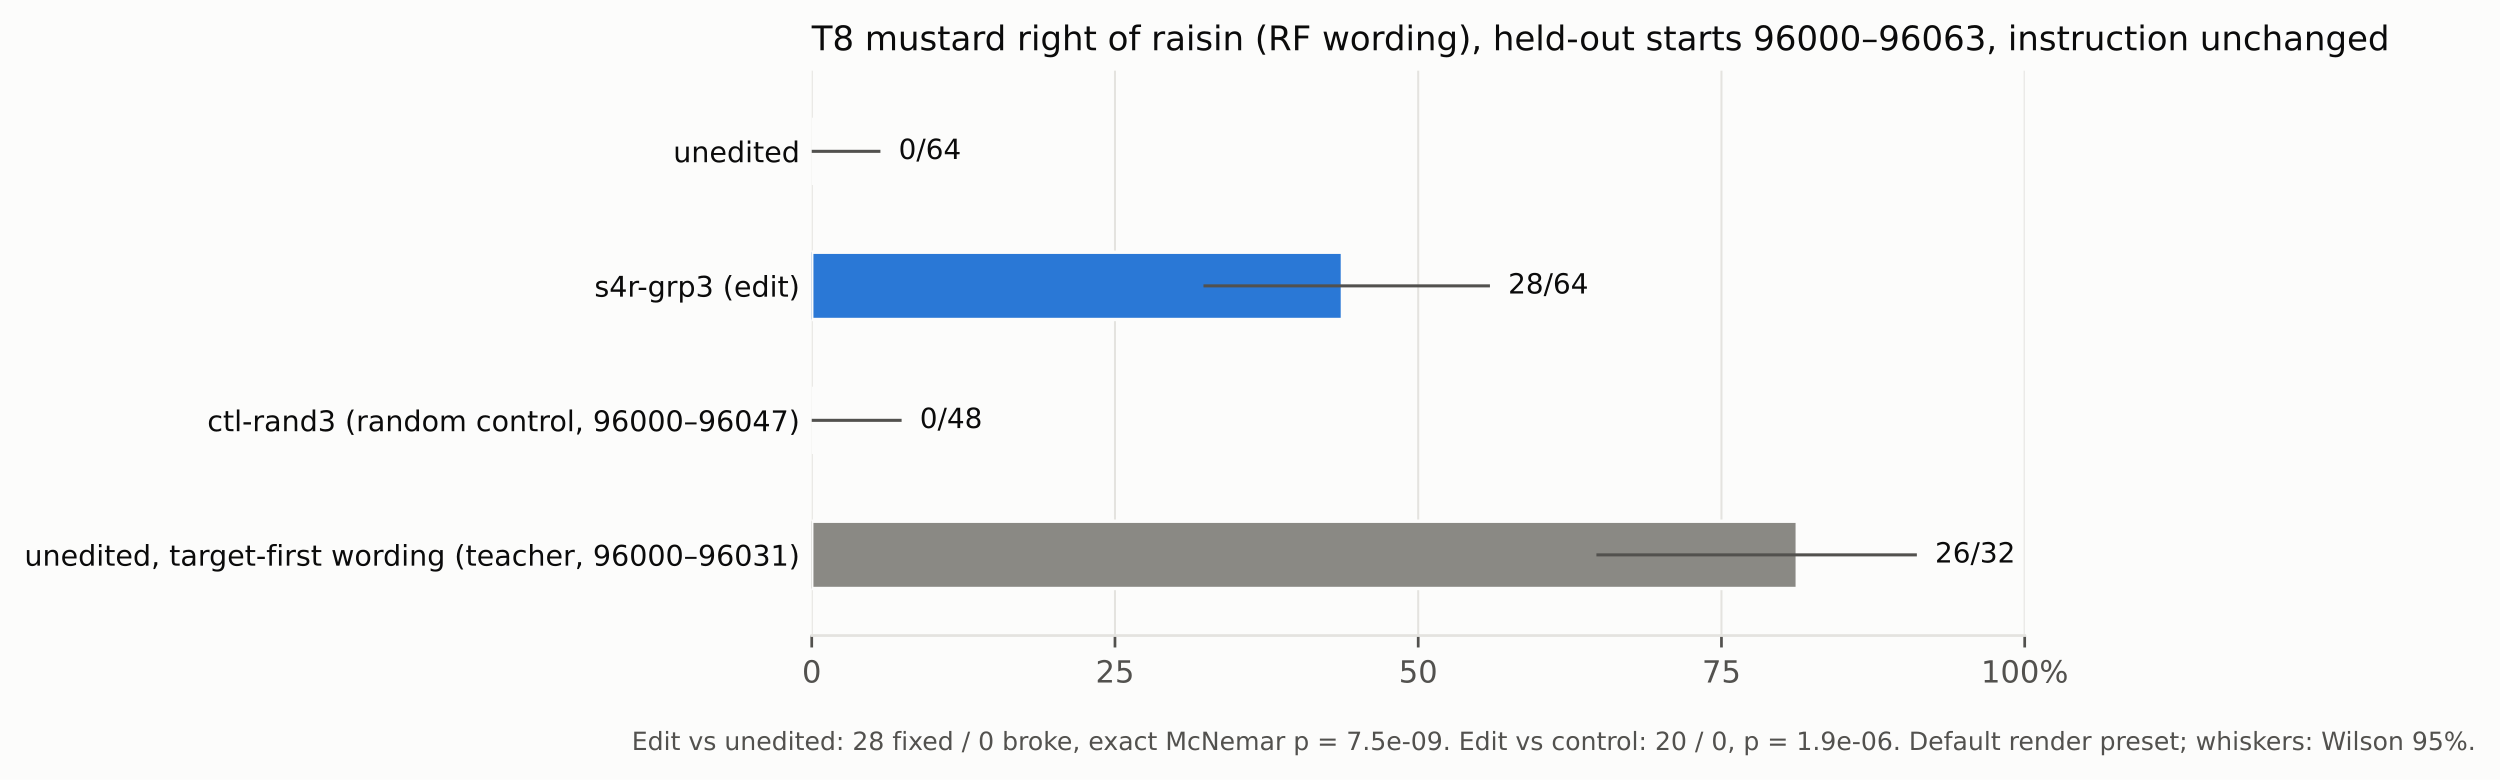
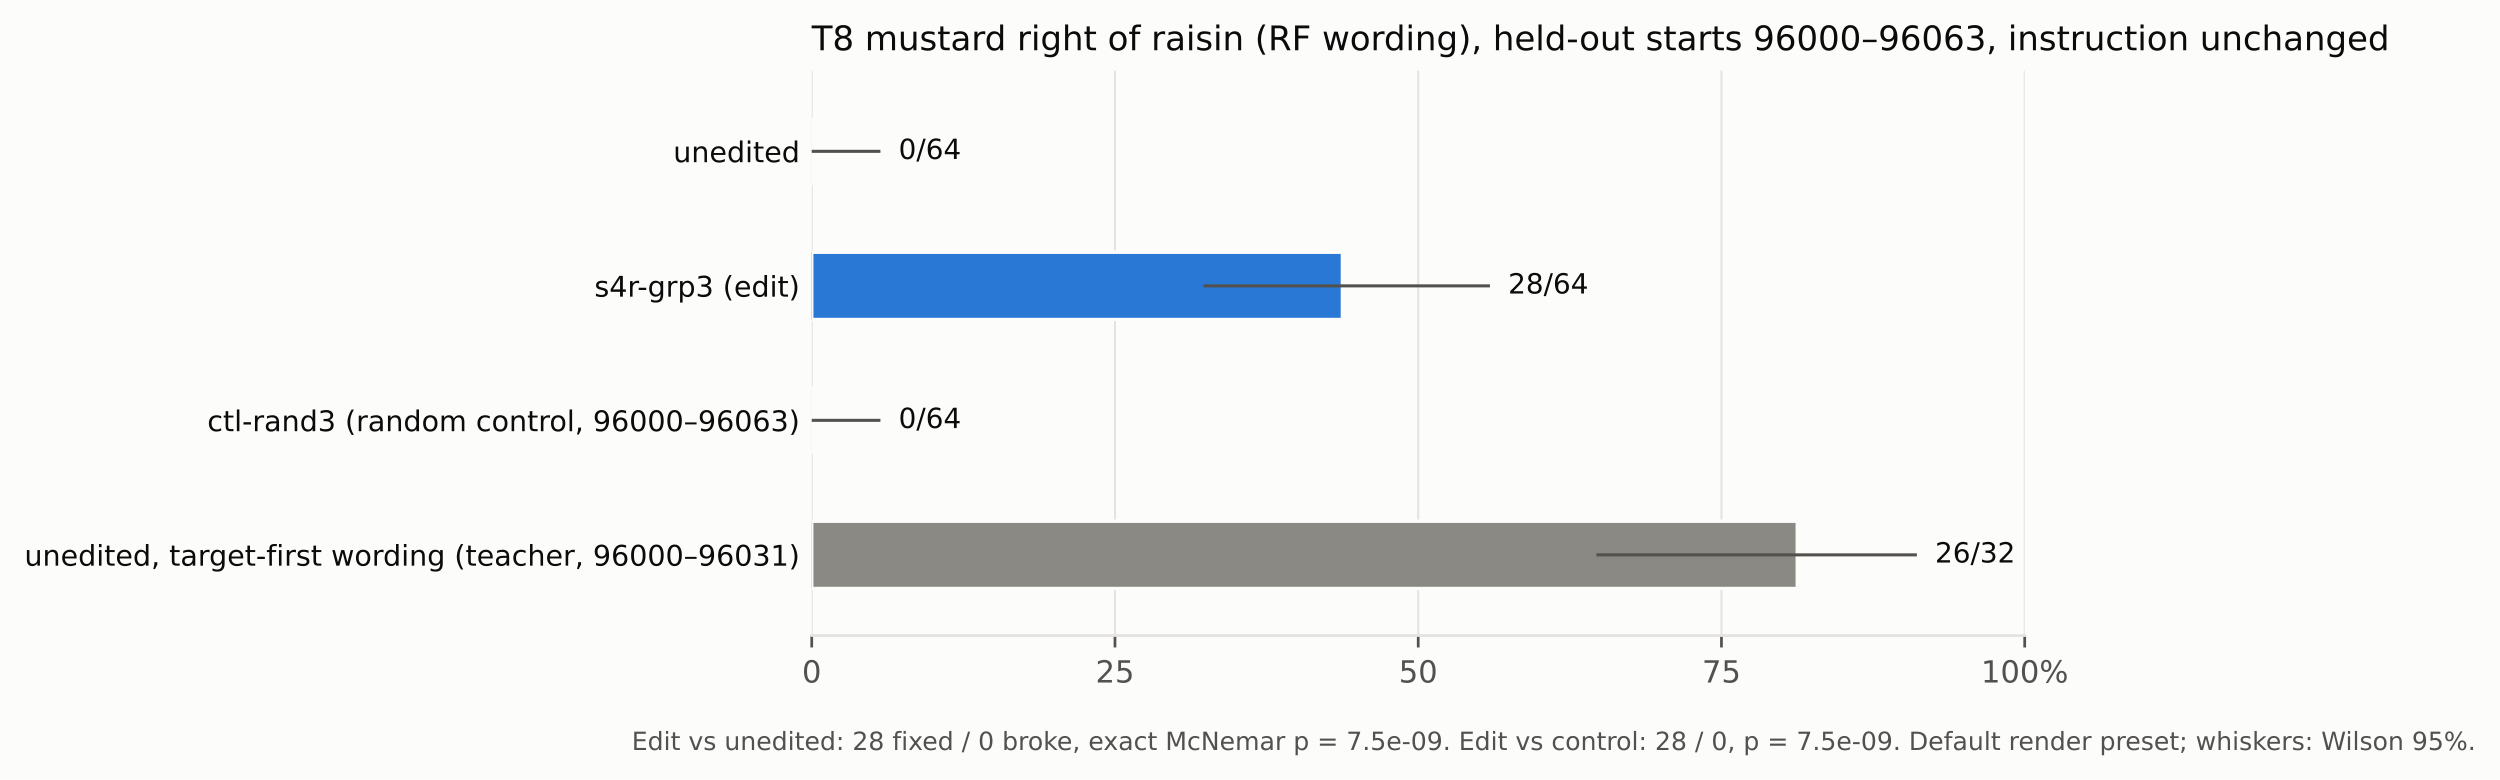
<svg xmlns="http://www.w3.org/2000/svg" xmlns:xlink="http://www.w3.org/1999/xlink" width="736.048pt" height="229.56pt" viewBox="0 0 736.048 229.56" version="1.1">
  <defs>
    <style type="text/css">*{stroke-linejoin: round; stroke-linecap: butt}</style>
  </defs>
  <g id="figure_1">
    <g id="patch_1">
      <path d="M 0 229.56  L 736.048 229.56  L 736.048 0  L 0 0  z " style="fill: #fcfcfb" />
    </g>
    <g id="axes_1">
      <g id="patch_2">
        <path d="M 238.99 187.118  L 596.11 187.118  L 596.11 20.798  L 238.99 20.798  z " style="fill: #fcfcfb" />
      </g>
      <g id="matplotlib.axis_1">
        <g id="xtick_1">
          <g id="line2d_1">
-             <path d="M 238.99 187.118  L 238.99 20.798  " clip-path="url(#p73ee1f88ad)" style="fill: none; stroke: #e4e3df; stroke-width: 0.6; stroke-linecap: square" />
+             <path d="M 238.99 187.118  L 238.99 20.798  " clip-path="url(#p5c671601e6)" style="fill: none; stroke: #e4e3df; stroke-width: 0.6; stroke-linecap: square" />
          </g>
          <g id="line2d_2">
            <defs>
-               <path id="medfe306361" d="M 0 0  L 0 3.5  " style="stroke: #52514e; stroke-width: 0.8" />
+               <path id="md7acf0e25b" d="M 0 0  L 0 3.5  " style="stroke: #52514e; stroke-width: 0.8" />
            </defs>
            <g>
-               <use xlink:href="#medfe306361" x="238.99" y="187.118" style="fill: #52514e; stroke: #52514e; stroke-width: 0.8" />
+               <use xlink:href="#md7acf0e25b" x="238.99" y="187.118" style="fill: #52514e; stroke: #52514e; stroke-width: 0.8" />
            </g>
          </g>
          <g id="text_1">
            <text style="font-size: 9px; font-family: 'DejaVu Sans'; text-anchor: middle; fill: #52514e" x="238.99" y="200.957" transform="rotate(-0 238.9897 200.957)">0</text>
          </g>
        </g>
        <g id="xtick_2">
          <g id="line2d_3">
-             <path d="M 328.27 187.118  L 328.27 20.798  " clip-path="url(#p73ee1f88ad)" style="fill: none; stroke: #e4e3df; stroke-width: 0.6; stroke-linecap: square" />
+             <path d="M 328.27 187.118  L 328.27 20.798  " clip-path="url(#p5c671601e6)" style="fill: none; stroke: #e4e3df; stroke-width: 0.6; stroke-linecap: square" />
          </g>
          <g id="line2d_4">
            <g>
-               <use xlink:href="#medfe306361" x="328.27" y="187.118" style="fill: #52514e; stroke: #52514e; stroke-width: 0.8" />
+               <use xlink:href="#md7acf0e25b" x="328.27" y="187.118" style="fill: #52514e; stroke: #52514e; stroke-width: 0.8" />
            </g>
          </g>
          <g id="text_2">
            <text style="font-size: 9px; font-family: 'DejaVu Sans'; text-anchor: middle; fill: #52514e" x="328.27" y="200.957" transform="rotate(-0 328.2697 200.957)">25</text>
          </g>
        </g>
        <g id="xtick_3">
          <g id="line2d_5">
-             <path d="M 417.55 187.118  L 417.55 20.798  " clip-path="url(#p73ee1f88ad)" style="fill: none; stroke: #e4e3df; stroke-width: 0.6; stroke-linecap: square" />
+             <path d="M 417.55 187.118  L 417.55 20.798  " clip-path="url(#p5c671601e6)" style="fill: none; stroke: #e4e3df; stroke-width: 0.6; stroke-linecap: square" />
          </g>
          <g id="line2d_6">
            <g>
-               <use xlink:href="#medfe306361" x="417.55" y="187.118" style="fill: #52514e; stroke: #52514e; stroke-width: 0.8" />
+               <use xlink:href="#md7acf0e25b" x="417.55" y="187.118" style="fill: #52514e; stroke: #52514e; stroke-width: 0.8" />
            </g>
          </g>
          <g id="text_3">
            <text style="font-size: 9px; font-family: 'DejaVu Sans'; text-anchor: middle; fill: #52514e" x="417.55" y="200.957" transform="rotate(-0 417.5497 200.957)">50</text>
          </g>
        </g>
        <g id="xtick_4">
          <g id="line2d_7">
-             <path d="M 506.83 187.118  L 506.83 20.798  " clip-path="url(#p73ee1f88ad)" style="fill: none; stroke: #e4e3df; stroke-width: 0.6; stroke-linecap: square" />
+             <path d="M 506.83 187.118  L 506.83 20.798  " clip-path="url(#p5c671601e6)" style="fill: none; stroke: #e4e3df; stroke-width: 0.6; stroke-linecap: square" />
          </g>
          <g id="line2d_8">
            <g>
-               <use xlink:href="#medfe306361" x="506.83" y="187.118" style="fill: #52514e; stroke: #52514e; stroke-width: 0.8" />
+               <use xlink:href="#md7acf0e25b" x="506.83" y="187.118" style="fill: #52514e; stroke: #52514e; stroke-width: 0.8" />
            </g>
          </g>
          <g id="text_4">
            <text style="font-size: 9px; font-family: 'DejaVu Sans'; text-anchor: middle; fill: #52514e" x="506.83" y="200.957" transform="rotate(-0 506.8297 200.957)">75</text>
          </g>
        </g>
        <g id="xtick_5">
          <g id="line2d_9">
-             <path d="M 596.11 187.118  L 596.11 20.798  " clip-path="url(#p73ee1f88ad)" style="fill: none; stroke: #e4e3df; stroke-width: 0.6; stroke-linecap: square" />
+             <path d="M 596.11 187.118  L 596.11 20.798  " clip-path="url(#p5c671601e6)" style="fill: none; stroke: #e4e3df; stroke-width: 0.6; stroke-linecap: square" />
          </g>
          <g id="line2d_10">
            <g>
-               <use xlink:href="#medfe306361" x="596.11" y="187.118" style="fill: #52514e; stroke: #52514e; stroke-width: 0.8" />
+               <use xlink:href="#md7acf0e25b" x="596.11" y="187.118" style="fill: #52514e; stroke: #52514e; stroke-width: 0.8" />
            </g>
          </g>
          <g id="text_5">
            <text style="font-size: 9px; font-family: 'DejaVu Sans'; text-anchor: middle; fill: #52514e" x="596.11" y="200.957" transform="rotate(-0 596.1097 200.957)">100%</text>
          </g>
        </g>
      </g>
      <g id="matplotlib.axis_2">
        <g id="ytick_1">
          <g id="line2d_11" />
          <g id="text_6">
            <text style="font-size: 8.4px; font-family: 'DejaVu Sans'; text-anchor: end; fill: #0b0b0b" x="235.49" y="47.75" transform="rotate(-0 235.4897 47.74978)">unedited</text>
          </g>
        </g>
        <g id="ytick_2">
          <g id="line2d_12" />
          <g id="text_7">
            <text style="font-size: 8.4px; font-family: 'DejaVu Sans'; text-anchor: end; fill: #0b0b0b" x="235.49" y="87.35" transform="rotate(-0 235.4897 87.34978)">s4r-grp3 (edit)</text>
          </g>
        </g>
        <g id="ytick_3">
          <g id="line2d_13" />
          <g id="text_8">
-             <text style="font-size: 8.4px; font-family: 'DejaVu Sans'; text-anchor: end; fill: #0b0b0b" x="235.49" y="126.95" transform="rotate(-0 235.4897 126.9498)">ctl-rand3 (random control, 96000–96047)</text>
+             <text style="font-size: 8.4px; font-family: 'DejaVu Sans'; text-anchor: end; fill: #0b0b0b" x="235.49" y="126.95" transform="rotate(-0 235.4897 126.9498)">ctl-rand3 (random control, 96000–96063)</text>
          </g>
        </g>
        <g id="ytick_4">
          <g id="line2d_14" />
          <g id="text_9">
            <text style="font-size: 8.4px; font-family: 'DejaVu Sans'; text-anchor: end; fill: #0b0b0b" x="235.49" y="166.55" transform="rotate(-0 235.4897 166.5498)">unedited, target-first wording (teacher, 96000–96031)</text>
          </g>
        </g>
      </g>
      <g id="patch_3">
-         <path d="M 238.99 34.658  L 238.99 34.658  L 238.99 54.458  L 238.99 54.458  z " clip-path="url(#p73ee1f88ad)" style="fill: #a19f99; stroke: #fcfcfb; stroke-linejoin: miter" />
+         <path d="M 238.99 34.658  L 238.99 34.658  L 238.99 54.458  L 238.99 54.458  z " clip-path="url(#p5c671601e6)" style="fill: #a19f99; stroke: #fcfcfb; stroke-linejoin: miter" />
      </g>
      <g id="patch_4">
-         <path d="M 238.99 74.258  L 395.23 74.258  L 395.23 94.058  L 238.99 94.058  z " clip-path="url(#p73ee1f88ad)" style="fill: #2a78d6; stroke: #fcfcfb; stroke-linejoin: miter" />
+         <path d="M 238.99 74.258  L 395.23 74.258  L 395.23 94.058  L 238.99 94.058  z " clip-path="url(#p5c671601e6)" style="fill: #2a78d6; stroke: #fcfcfb; stroke-linejoin: miter" />
      </g>
      <g id="patch_5">
-         <path d="M 238.99 113.858  L 238.99 113.858  L 238.99 133.658  L 238.99 133.658  z " clip-path="url(#p73ee1f88ad)" style="fill: #d3d1cb; stroke: #fcfcfb; stroke-linejoin: miter" />
+         <path d="M 238.99 113.858  L 238.99 113.858  L 238.99 133.658  L 238.99 133.658  z " clip-path="url(#p5c671601e6)" style="fill: #d3d1cb; stroke: #fcfcfb; stroke-linejoin: miter" />
      </g>
      <g id="patch_6">
-         <path d="M 238.99 153.458  L 529.15 153.458  L 529.15 173.258  L 238.99 173.258  z " clip-path="url(#p73ee1f88ad)" style="fill: #8a8984; stroke: #fcfcfb; stroke-linejoin: miter" />
+         <path d="M 238.99 153.458  L 529.15 153.458  L 529.15 173.258  L 238.99 173.258  z " clip-path="url(#p5c671601e6)" style="fill: #8a8984; stroke: #fcfcfb; stroke-linejoin: miter" />
      </g>
      <g id="line2d_15">
-         <path d="M 238.99 44.558  L 259.211 44.558  " clip-path="url(#p73ee1f88ad)" style="fill: none; stroke: #52514e; stroke-width: 0.9" />
+         <path d="M 238.99 44.558  L 259.211 44.558  " clip-path="url(#p5c671601e6)" style="fill: none; stroke: #52514e; stroke-width: 0.9" />
      </g>
      <g id="line2d_16">
-         <path d="M 354.318 84.158  L 438.669 84.158  " clip-path="url(#p73ee1f88ad)" style="fill: none; stroke: #52514e; stroke-width: 0.9" />
+         <path d="M 354.318 84.158  L 438.669 84.158  " clip-path="url(#p5c671601e6)" style="fill: none; stroke: #52514e; stroke-width: 0.9" />
      </g>
      <g id="line2d_17">
-         <path d="M 238.99 123.758  L 265.452 123.758  " clip-path="url(#p73ee1f88ad)" style="fill: none; stroke: #52514e; stroke-width: 0.9" />
+         <path d="M 238.99 123.758  L 259.211 123.758  " clip-path="url(#p5c671601e6)" style="fill: none; stroke: #52514e; stroke-width: 0.9" />
      </g>
      <g id="line2d_18">
-         <path d="M 470.014 163.358  L 564.363 163.358  " clip-path="url(#p73ee1f88ad)" style="fill: none; stroke: #52514e; stroke-width: 0.9" />
+         <path d="M 470.014 163.358  L 564.363 163.358  " clip-path="url(#p5c671601e6)" style="fill: none; stroke: #52514e; stroke-width: 0.9" />
      </g>
      <g id="patch_7">
        <path d="M 238.99 187.118  L 596.11 187.118  " style="fill: none; stroke: #e4e3df; stroke-width: 0.8; stroke-linejoin: miter; stroke-linecap: square" />
      </g>
      <g id="text_10">
        <text style="font-size: 8.2px; font-family: 'DejaVu Sans'; text-anchor: start; fill: #0b0b0b" x="264.568" y="46.821" transform="rotate(-0 264.5681 46.82113)">0/64</text>
      </g>
      <g id="text_11">
        <text style="font-size: 8.2px; font-family: 'DejaVu Sans'; text-anchor: start; fill: #0b0b0b" x="444.026" y="86.421" transform="rotate(-0 444.0258 86.42113)">28/64</text>
      </g>
      <g id="text_12">
-         <text style="font-size: 8.2px; font-family: 'DejaVu Sans'; text-anchor: start; fill: #0b0b0b" x="270.809" y="126.021" transform="rotate(-0 270.8091 126.0211)">0/48</text>
+         <text style="font-size: 8.2px; font-family: 'DejaVu Sans'; text-anchor: start; fill: #0b0b0b" x="264.568" y="126.021" transform="rotate(-0 264.5681 126.0211)">0/64</text>
      </g>
      <g id="text_13">
        <text style="font-size: 8.2px; font-family: 'DejaVu Sans'; text-anchor: start; fill: #0b0b0b" x="569.72" y="165.621" transform="rotate(-0 569.7201 165.6211)">26/32</text>
      </g>
      <g id="text_14">
        <text style="font-size: 10px; font-family: 'DejaVu Sans'; text-anchor: start; fill: #0b0b0b" x="238.99" y="14.798" transform="rotate(-0 238.9897 14.79844)">T8 mustard right of raisin (RF wording), held-out starts 96000–96063, instruction unchanged</text>
      </g>
    </g>
    <g id="text_15">
-       <text style="font-size: 7.4px; font-family: 'DejaVu Sans'; text-anchor: start; fill: #52514e" x="185.998" y="220.821" transform="rotate(-0 185.9977 220.8213)">Edit vs unedited: 28 fixed / 0 broke, exact McNemar p = 7.5e-09. Edit vs control: 20 / 0, p = 1.9e-06. Default render preset; whiskers: Wilson 95%.</text>
+       <text style="font-size: 7.4px; font-family: 'DejaVu Sans'; text-anchor: start; fill: #52514e" x="185.998" y="220.821" transform="rotate(-0 185.9977 220.8213)">Edit vs unedited: 28 fixed / 0 broke, exact McNemar p = 7.5e-09. Edit vs control: 28 / 0, p = 7.5e-09. Default render preset; whiskers: Wilson 95%.</text>
    </g>
  </g>
  <defs>
-     <clipPath id="p73ee1f88ad">
+     <clipPath id="p5c671601e6">
      <rect x="238.99" y="20.798" width="357.12" height="166.32" />
    </clipPath>
  </defs>
</svg>
